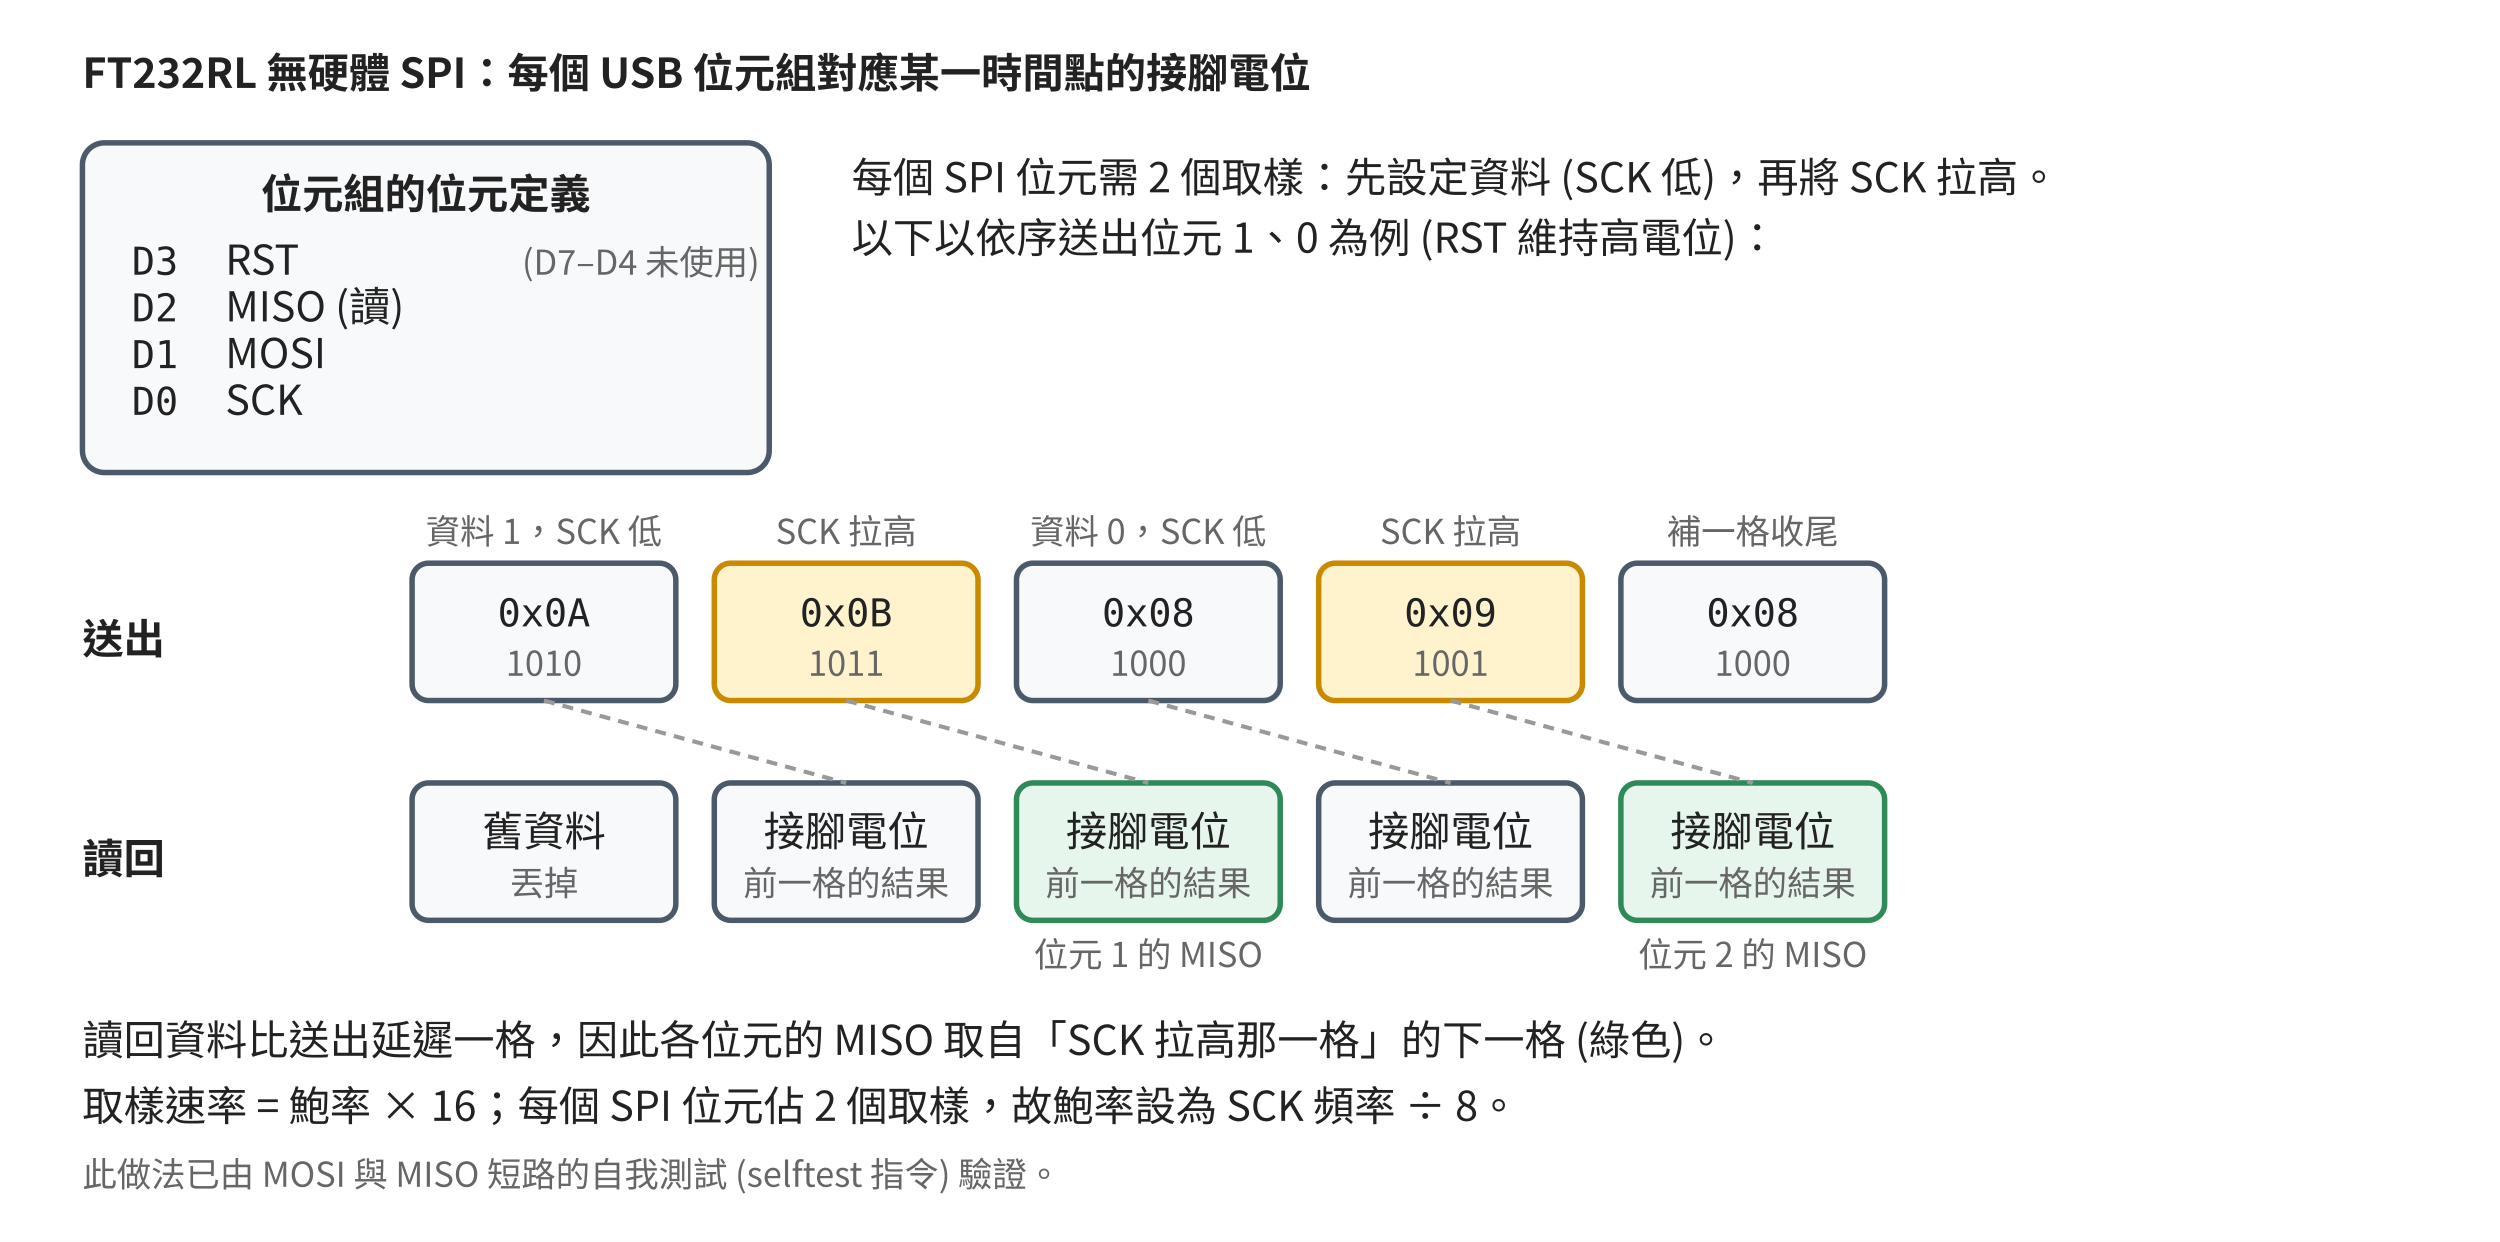
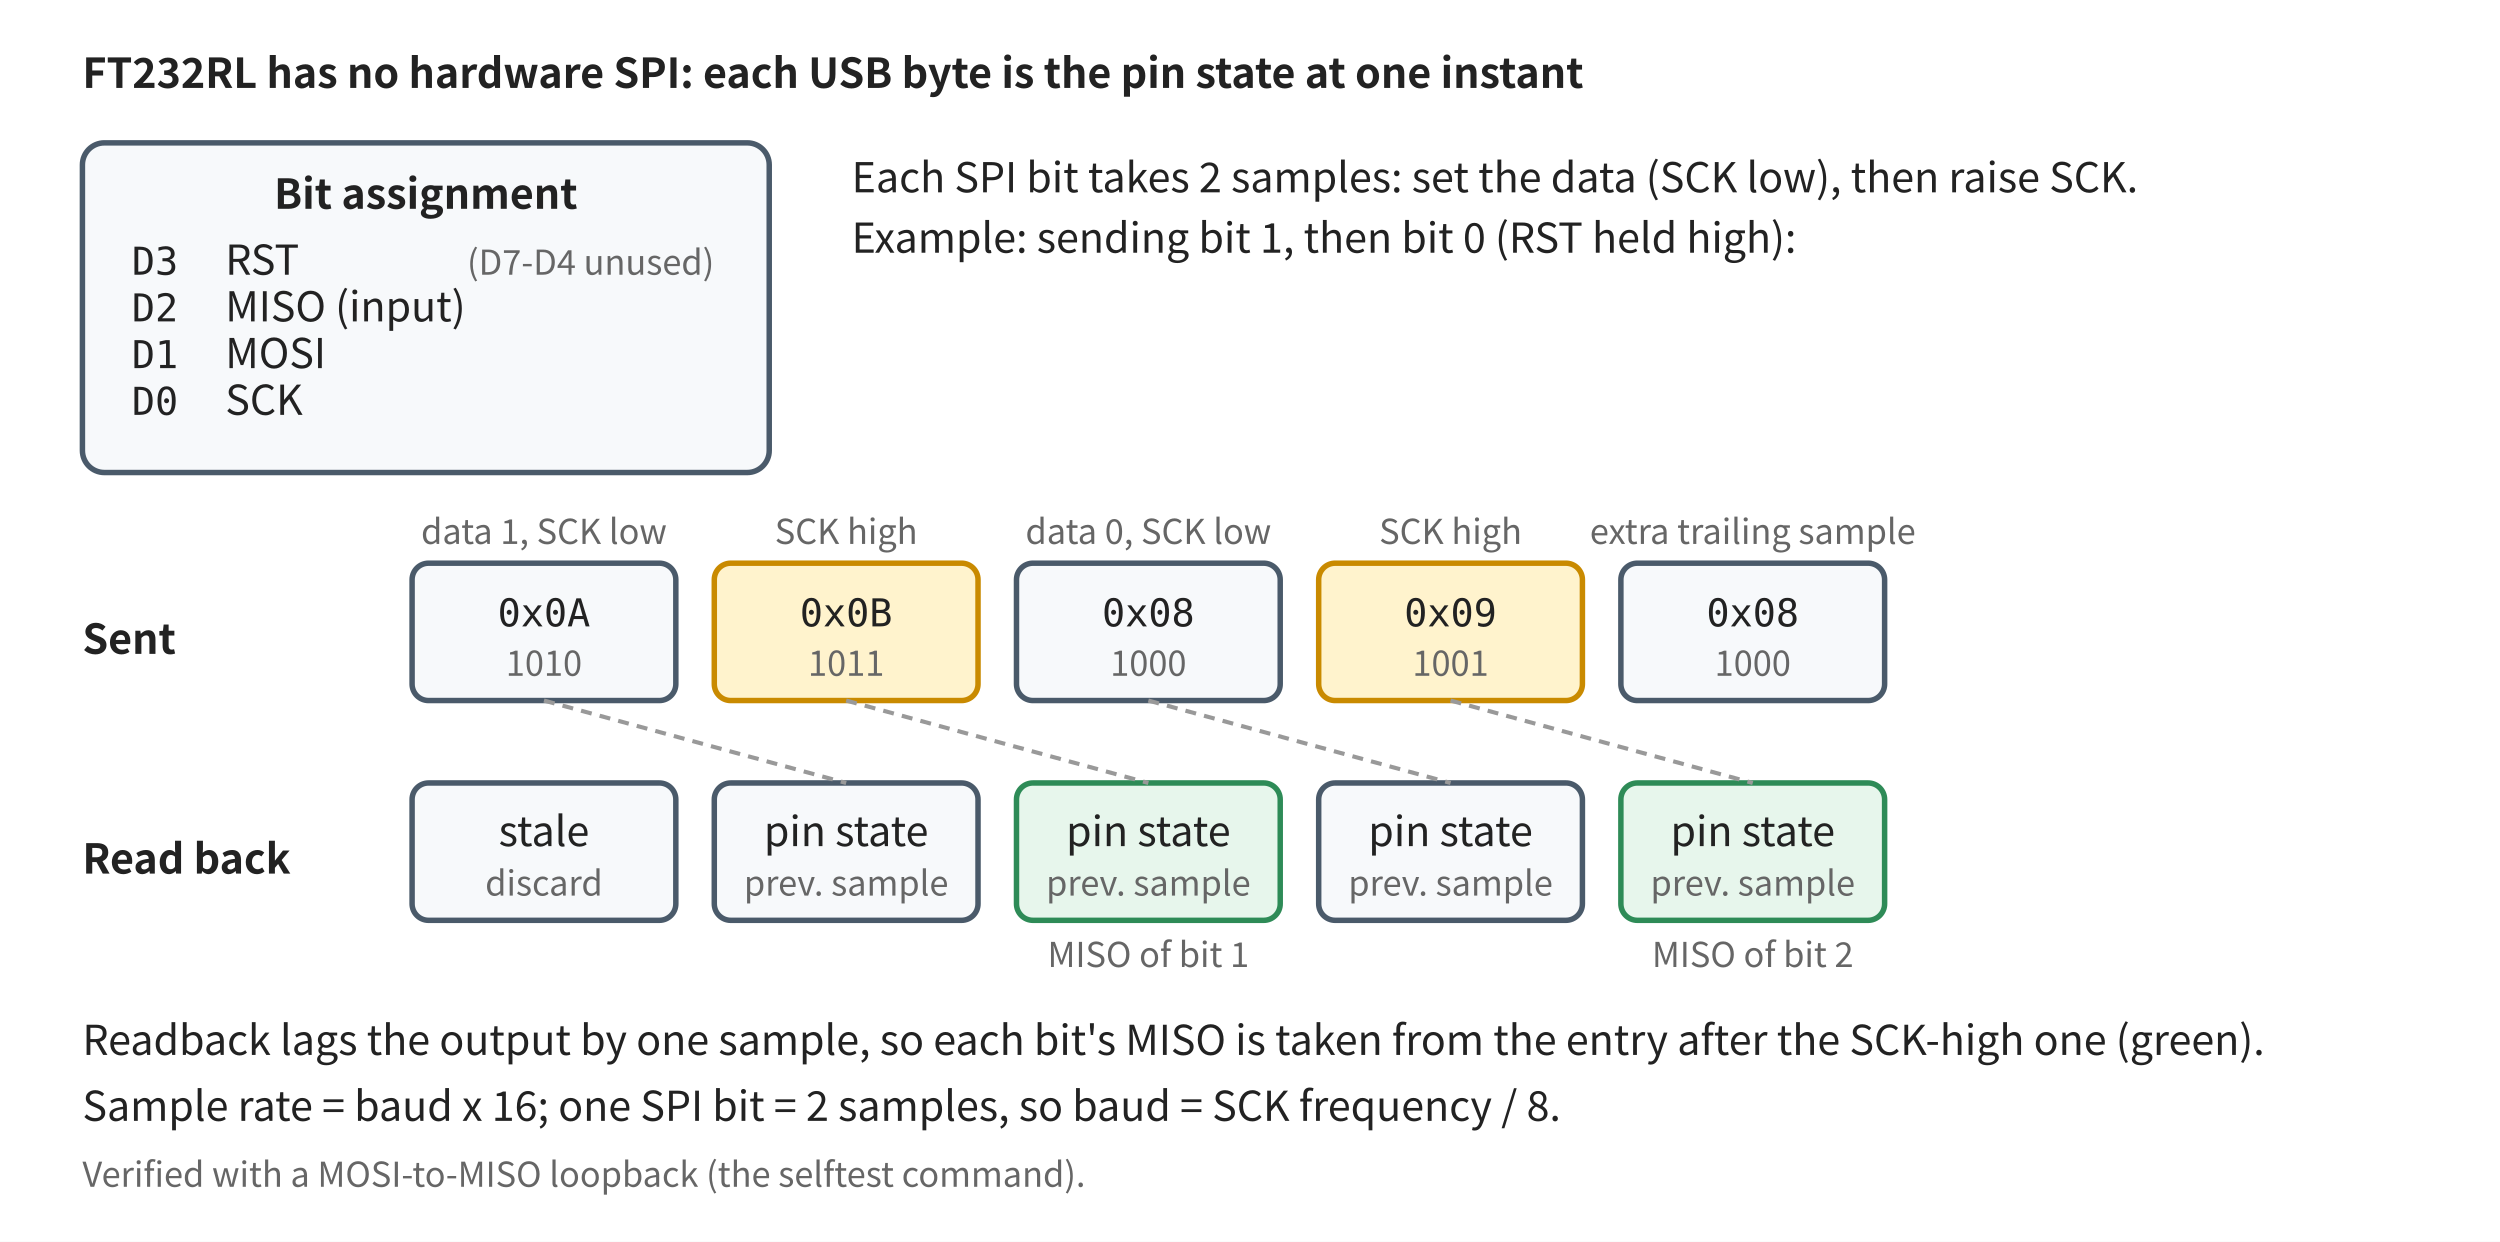
<svg xmlns="http://www.w3.org/2000/svg" viewBox="0 0 910 452" font-family="'Noto Sans CJK TC','PingFang TC','Microsoft JhengHei',sans-serif">
  <rect width="910" height="452" fill="#ffffff" />
  <style>.t{font-size:15px;fill:#222}.s{font-size:12.5px;fill:#666}.b{font-size:15px;font-weight:bold;fill:#222}.m{font-family:Menlo,Consolas,monospace;font-size:14px;fill:#222}.r{font-size:14px;font-weight:bold;fill:#c0392b}.box{fill:#f7f9fb;stroke:#4a5a6a;stroke-width:2}.hi{fill:#fff3cd;stroke:#c98a00;stroke-width:2}.w{stroke:#333;stroke-width:2.5;fill:none}.thin{stroke:#999;stroke-width:1;stroke-dasharray:4 4}.ok{fill:#e7f6ec;stroke:#2e8b57;stroke-width:2}</style>
-   <text x="30" y="32" class="b" text-anchor="start">FT232RL 無硬體 SPI：每個 USB 位元組對應某一時間點的接腳電位</text>
+   <text x="30" y="32" class="b" text-anchor="start">FT232RL has no hardware SPI: each USB byte is the pin state at one instant</text>
  <rect x="30" y="52" width="250" height="120" rx="8" class="box" />
-   <text x="155" y="76" class="b" text-anchor="middle">位元組的位元定義</text>
+   <text x="155" y="76" class="b" text-anchor="middle">Bit assignment</text>
  <text x="48" y="100" class="m" text-anchor="start">D3</text>
  <text x="82" y="100" class="t" text-anchor="start">RST</text>
  <text x="48" y="117" class="m" text-anchor="start">D2</text>
-   <text x="82" y="117" class="t" text-anchor="start">MISO (讀)</text>
+   <text x="82" y="117" class="t" text-anchor="start">MISO (input)</text>
  <text x="48" y="134" class="m" text-anchor="start">D1</text>
  <text x="82" y="134" class="t" text-anchor="start">MOSI</text>
  <text x="48" y="151" class="m" text-anchor="start">D0</text>
  <text x="82" y="151" class="t" text-anchor="start">SCK</text>
-   <text x="190" y="100" class="s" text-anchor="start"> (D7–D4 未使用)</text>
-   <text x="310" y="70" class="t" text-anchor="start">每個 SPI 位元需 2 個取樣：先設定資料 (SCK 低)，再將 SCK 拉高。</text>
-   <text x="310" y="92" class="t" text-anchor="start">以下以依序送出位元 1、0 為例 (RST 維持高電位)：</text>
-   <text x="30" y="238" class="b" text-anchor="start">送出</text>
-   <text x="30" y="318" class="b" text-anchor="start">讀回</text>
+   <text x="170" y="100" class="s" text-anchor="start">(D7-D4 unused)</text>
+   <text x="310" y="70" class="t" text-anchor="start">Each SPI bit takes 2 samples: set the data (SCK low), then raise SCK.</text>
+   <text x="310" y="92" class="t" text-anchor="start">Example: sending bit 1, then bit 0 (RST held high):</text>
+   <text x="30" y="238" class="b" text-anchor="start">Sent</text>
+   <text x="30" y="318" class="b" text-anchor="start">Read back</text>
  <rect x="150" y="205" width="96" height="50" rx="6" class="box" />
  <text x="198" y="228" class="m" text-anchor="middle">0x0A</text>
  <text x="198" y="246" class="s" text-anchor="middle">1010</text>
-   <text x="198" y="198" class="s" text-anchor="middle">資料 1，SCK 低</text>
+   <text x="198" y="198" class="s" text-anchor="middle">data 1, SCK low</text>
  <rect x="150" y="285" width="96" height="50" rx="6" class="box" />
-   <text x="198" y="308" class="t" text-anchor="middle">舊資料</text>
-   <text x="198" y="326" class="s" text-anchor="middle">丟掉</text>
+   <text x="198" y="308" class="t" text-anchor="middle">stale</text>
+   <text x="198" y="326" class="s" text-anchor="middle">discard</text>
  <rect x="260" y="205" width="96" height="50" rx="6" class="hi" />
  <text x="308" y="228" class="m" text-anchor="middle">0x0B</text>
  <text x="308" y="246" class="s" text-anchor="middle">1011</text>
-   <text x="308" y="198" class="s" text-anchor="middle">SCK 拉高</text>
+   <text x="308" y="198" class="s" text-anchor="middle">SCK high</text>
  <rect x="260" y="285" width="96" height="50" rx="6" class="box" />
-   <text x="308" y="308" class="t" text-anchor="middle">接腳電位</text>
-   <text x="308" y="326" class="s" text-anchor="middle">前一格的結果</text>
+   <text x="308" y="308" class="t" text-anchor="middle">pin state</text>
+   <text x="308" y="326" class="s" text-anchor="middle">prev. sample</text>
  <rect x="370" y="205" width="96" height="50" rx="6" class="box" />
  <text x="418" y="228" class="m" text-anchor="middle">0x08</text>
  <text x="418" y="246" class="s" text-anchor="middle">1000</text>
-   <text x="418" y="198" class="s" text-anchor="middle">資料 0，SCK 低</text>
+   <text x="418" y="198" class="s" text-anchor="middle">data 0, SCK low</text>
  <rect x="370" y="285" width="96" height="50" rx="6" class="ok" />
-   <text x="418" y="308" class="t" text-anchor="middle">接腳電位</text>
-   <text x="418" y="326" class="s" text-anchor="middle">前一格的結果</text>
+   <text x="418" y="308" class="t" text-anchor="middle">pin state</text>
+   <text x="418" y="326" class="s" text-anchor="middle">prev. sample</text>
  <rect x="480" y="205" width="96" height="50" rx="6" class="hi" />
  <text x="528" y="228" class="m" text-anchor="middle">0x09</text>
  <text x="528" y="246" class="s" text-anchor="middle">1001</text>
-   <text x="528" y="198" class="s" text-anchor="middle">SCK 拉高</text>
+   <text x="528" y="198" class="s" text-anchor="middle">SCK high</text>
  <rect x="480" y="285" width="96" height="50" rx="6" class="box" />
-   <text x="528" y="308" class="t" text-anchor="middle">接腳電位</text>
-   <text x="528" y="326" class="s" text-anchor="middle">前一格的結果</text>
+   <text x="528" y="308" class="t" text-anchor="middle">pin state</text>
+   <text x="528" y="326" class="s" text-anchor="middle">prev. sample</text>
  <rect x="590" y="205" width="96" height="50" rx="6" class="box" />
  <text x="638" y="228" class="m" text-anchor="middle">0x08</text>
  <text x="638" y="246" class="s" text-anchor="middle">1000</text>
-   <text x="638" y="198" class="s" text-anchor="middle">補一格收尾</text>
+   <text x="638" y="198" class="s" text-anchor="middle">extra trailing sample</text>
  <rect x="590" y="285" width="96" height="50" rx="6" class="ok" />
-   <text x="638" y="308" class="t" text-anchor="middle">接腳電位</text>
-   <text x="638" y="326" class="s" text-anchor="middle">前一格的結果</text>
+   <text x="638" y="308" class="t" text-anchor="middle">pin state</text>
+   <text x="638" y="326" class="s" text-anchor="middle">prev. sample</text>
  <line x1="198" y1="255" x2="308" y2="285" stroke="#999" stroke-width="1.5" stroke-dasharray="4 3" />
  <line x1="308" y1="255" x2="418" y2="285" stroke="#999" stroke-width="1.5" stroke-dasharray="4 3" />
  <line x1="418" y1="255" x2="528" y2="285" stroke="#999" stroke-width="1.5" stroke-dasharray="4 3" />
  <line x1="528" y1="255" x2="638" y2="285" stroke="#999" stroke-width="1.5" stroke-dasharray="4 3" />
-   <text x="418" y="352" class="s" text-anchor="middle">位元 1 的 MISO</text>
-   <text x="638" y="352" class="s" text-anchor="middle">位元 2 的 MISO</text>
-   <text x="30" y="384" class="t" text-anchor="start">讀回資料比送出延遲一格，因此各位元的 MISO 取自「SCK 拉高那一格」的下一格 (綠色)。</text>
-   <text x="30" y="408" class="t" text-anchor="start">取樣速率 = 鮑率 × 16；每個 SPI 位元佔 2 個取樣，故鮑率設為 SCK 頻率 ÷ 8。</text>
-   <text x="30" y="432" class="s" text-anchor="start">此做法已由 MOSI 與 MISO 短路的自我測試 (selftest 指令) 驗證。</text>
+   <text x="418" y="352" class="s" text-anchor="middle">MISO of bit 1</text>
+   <text x="638" y="352" class="s" text-anchor="middle">MISO of bit 2</text>
+   <text x="30" y="384" class="t" text-anchor="start">Readback lags the output by one sample, so each bit's MISO is taken from the entry after the SCK-high one (green).</text>
+   <text x="30" y="408" class="t" text-anchor="start">Sample rate = baud x 16; one SPI bit = 2 samples, so baud = SCK frequency / 8.</text>
+   <text x="30" y="432" class="s" text-anchor="start">Verified with a MOSI-to-MISO loopback (the selftest command).</text>
</svg>
